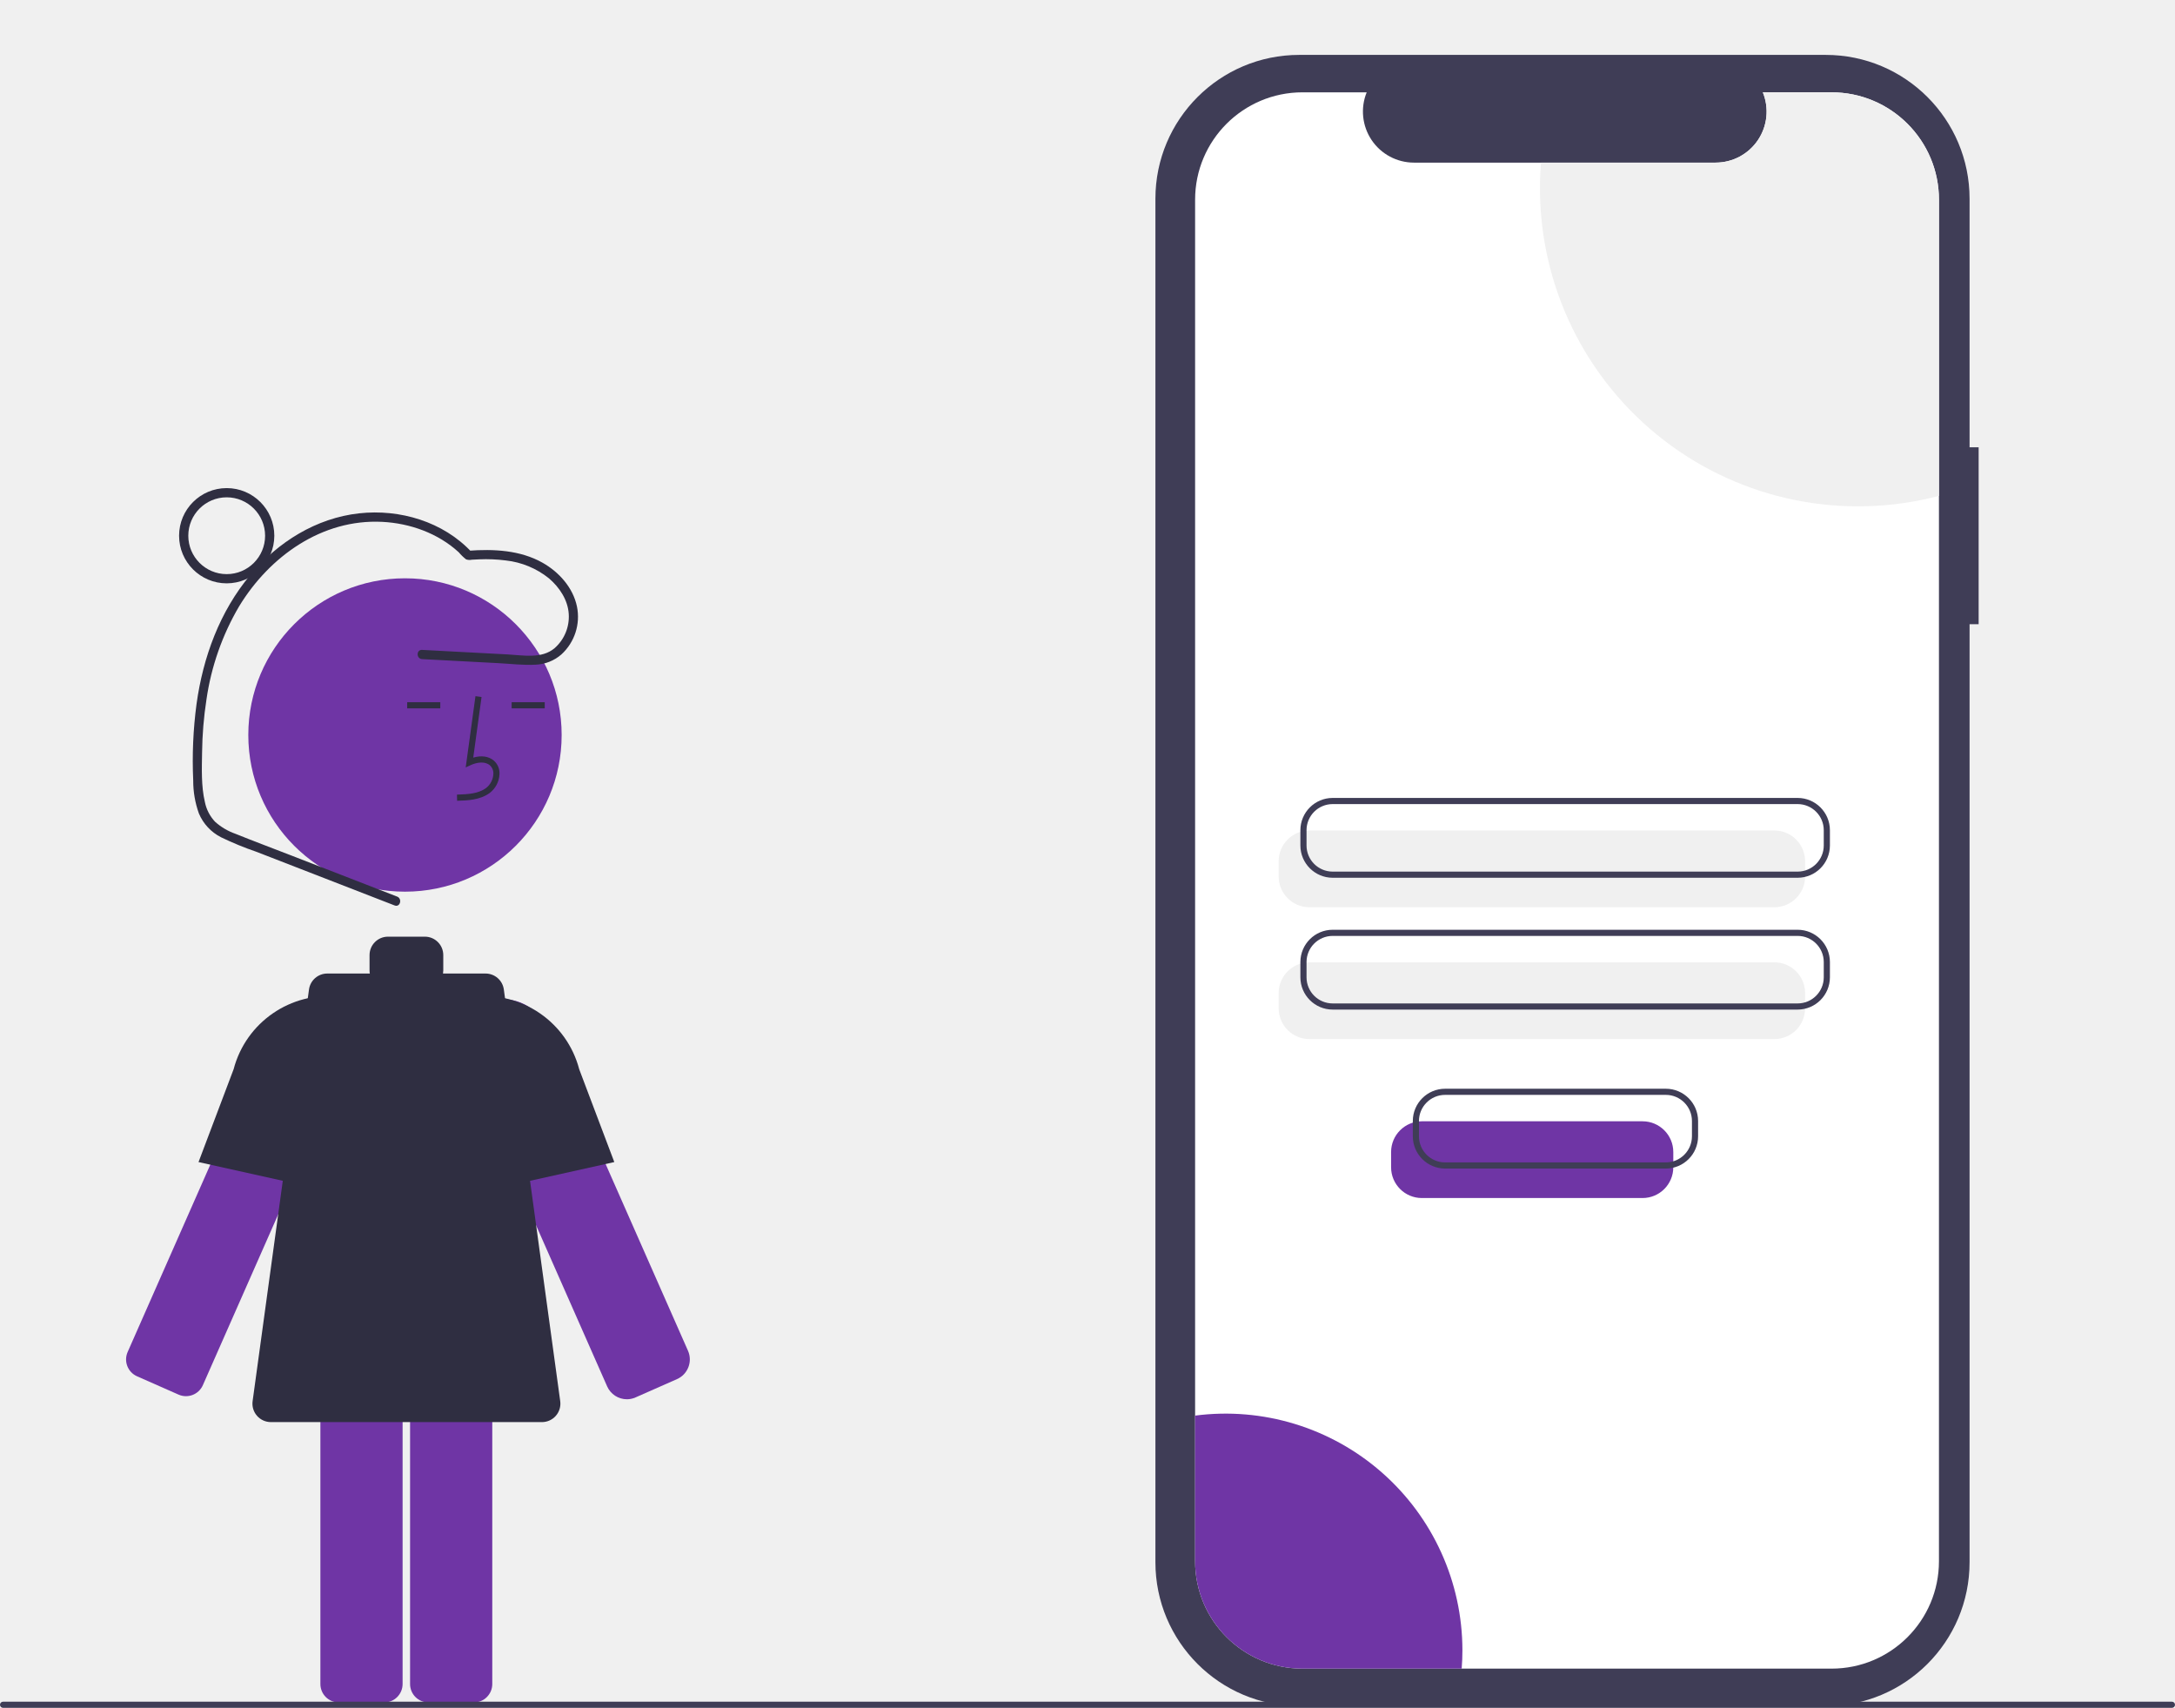
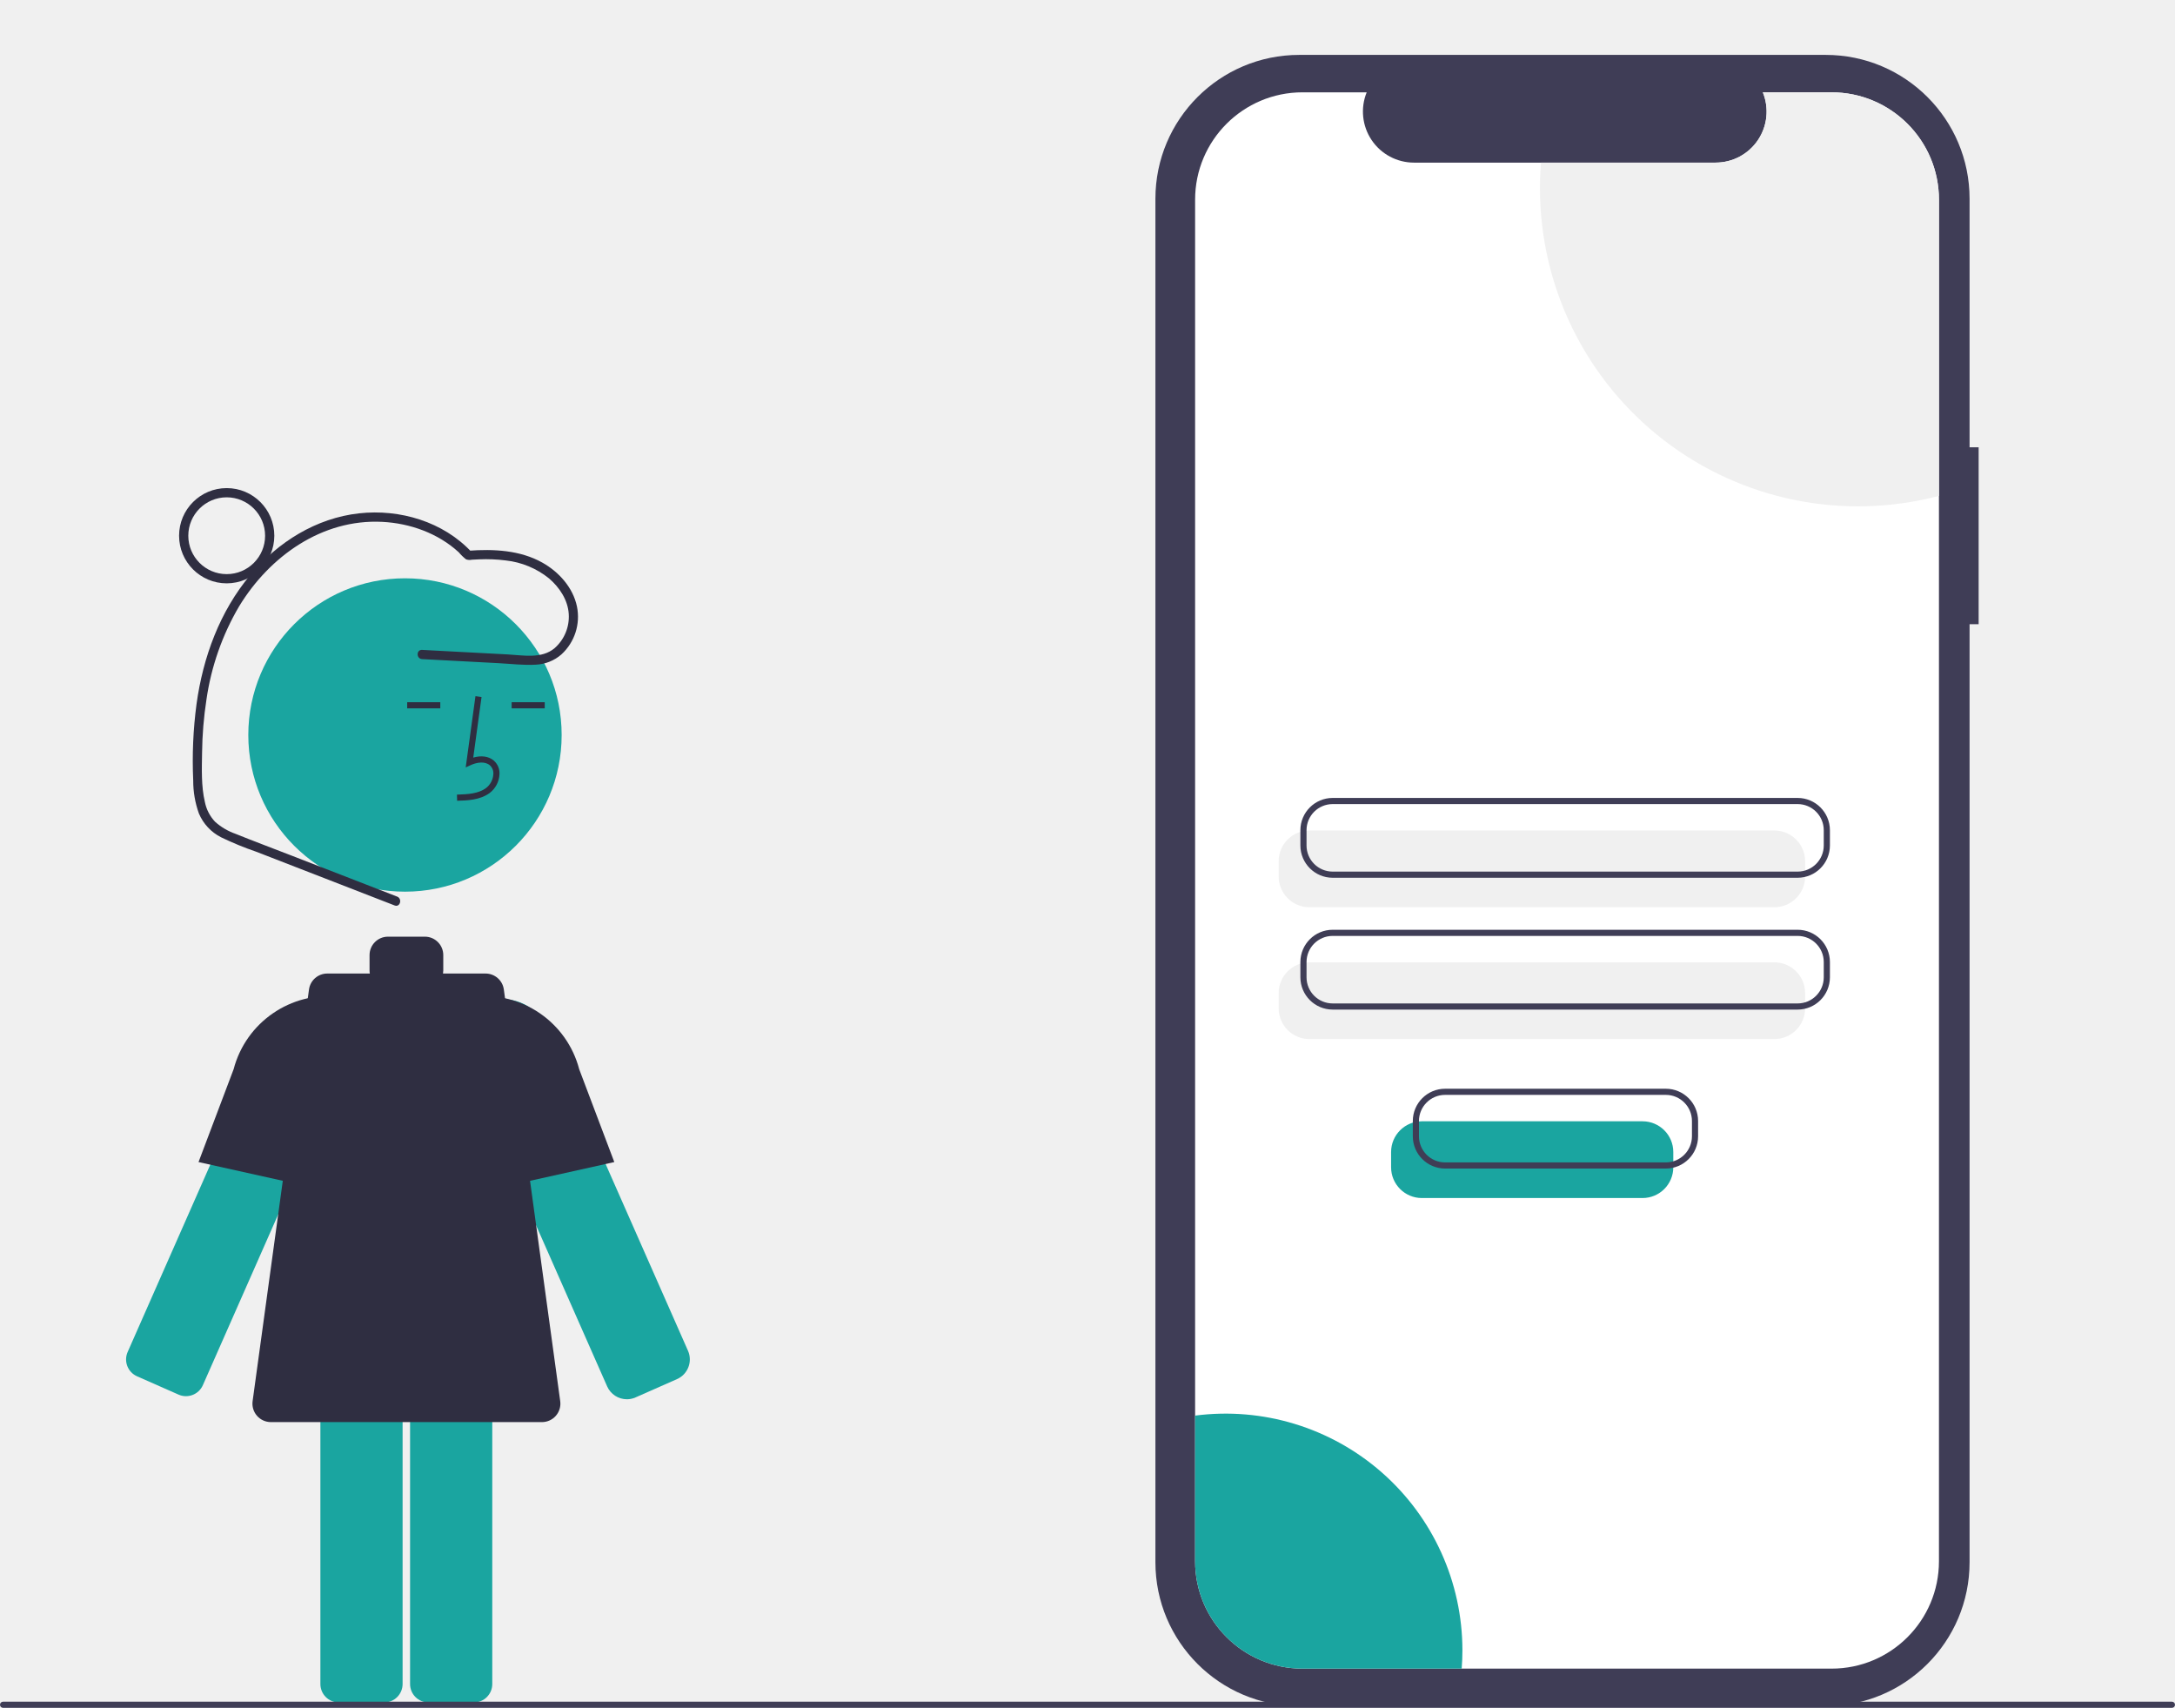
<svg xmlns="http://www.w3.org/2000/svg" data-name="Layer 1" width="708" height="555.867" viewBox="0 0 708 555.867">
-   <path id="b10fb2cf-c586-4c5f-9fbf-e678f5ffa3db-181" data-name="Path 133" d="M890.465,679.515a211.722,211.722,0,0,1-46.196,37.27c-.392.241-.79.467-1.189.7l-27.639-24.463c.29-.27.612-.572.958-.905C836.992,672.563,939.229,535.838,946.042,502.544,945.572,505.317,952.189,614.094,890.465,679.515Z" transform="translate(-246 -172.0663)" fill="#f0f0f0" />
-   <path id="a32c10c7-75df-4179-a648-6a8d2a687209-182" data-name="Path 134" d="M849.602,721.505c-.523.125-1.054.241-1.588.348l-20.735-18.353c.405-.141.879-.309,1.42-.496,8.897-3.15,35.394-12.66,61.764-23.492,28.334-11.644,56.533-24.8,62.598-33.227C951.76,648.244,911.686,707.622,849.602,721.505Z" transform="translate(-246 -172.0663)" fill="#f0f0f0" />
+   <path id="b10fb2cf-c586-4c5f-9fbf-e678f5ffa3db-38" data-name="Path 133" d="M890.465,679.515a211.722,211.722,0,0,1-46.196,37.27c-.392.241-.79.467-1.189.7l-27.639-24.463c.29-.27.612-.572.958-.905C836.992,672.563,939.229,535.838,946.042,502.544,945.572,505.317,952.189,614.094,890.465,679.515Z" transform="translate(-246 -172.0663)" fill="#f0f0f0" />
+   <path id="a32c10c7-75df-4179-a648-6a8d2a687209-39" data-name="Path 134" d="M849.602,721.505c-.523.125-1.054.241-1.588.348l-20.735-18.353c.405-.141.879-.309,1.42-.496,8.897-3.15,35.394-12.66,61.764-23.492,28.334-11.644,56.533-24.8,62.598-33.227C951.76,648.244,911.686,707.622,849.602,721.505Z" transform="translate(-246 -172.0663)" fill="#f0f0f0" />
  <path d="M890.082,317.646h-2.953V236.753a46.819,46.819,0,0,0-46.819-46.819H668.926a46.819,46.819,0,0,0-46.819,46.819v443.789a46.819,46.819,0,0,0,46.819,46.819H840.31a46.819,46.819,0,0,0,46.819-46.819V375.228h2.953Z" transform="translate(-246 -172.0663)" fill="#3f3d56" />
  <path d="M877.163,237.074V680.217a34.957,34.957,0,0,1-34.969,34.957H669.984a34.954,34.954,0,0,1-34.957-34.957V237.074a34.954,34.954,0,0,1,34.957-34.957h20.898a16.619,16.619,0,0,0,15.383,22.88h98.181a16.601,16.601,0,0,0,15.384-22.88H842.193A34.957,34.957,0,0,1,877.163,237.074Z" transform="translate(-246 -172.0663)" fill="#fff" />
  <path d="M823.595,467.355H672.228a10.011,10.011,0,0,1-10-10v-4.978a10.011,10.011,0,0,1,10-10h151.367a10.011,10.011,0,0,1,10,10v4.978A10.011,10.011,0,0,1,823.595,467.355Z" transform="translate(-246 -172.0663)" fill="#f0f0f0" />
  <path d="M823.595,510.262H672.228a10.011,10.011,0,0,1-10-10v-4.978a10.011,10.011,0,0,1,10-10h151.367a10.011,10.011,0,0,1,10,10v4.978A10.011,10.011,0,0,1,823.595,510.262Z" transform="translate(-246 -172.0663)" fill="#f0f0f0" />
  <path d="M831.166,457.759H679.8a10.512,10.512,0,0,1-10.5-10.5v-4.978a10.512,10.512,0,0,1,10.5-10.5h151.367a10.512,10.512,0,0,1,10.5,10.5v4.978A10.512,10.512,0,0,1,831.166,457.759Zm-151.367-23.978a8.51,8.51,0,0,0-8.5,8.5v4.978a8.51,8.51,0,0,0,8.5,8.5h151.367a8.51,8.51,0,0,0,8.5-8.5v-4.978a8.51,8.51,0,0,0-8.5-8.5Z" transform="translate(-246 -172.0663)" fill="#3f3d56" />
  <path d="M831.166,500.666H679.8a10.512,10.512,0,0,1-10.5-10.5V485.189a10.512,10.512,0,0,1,10.5-10.5h151.367a10.512,10.512,0,0,1,10.5,10.5v4.978A10.512,10.512,0,0,1,831.166,500.666ZM679.8,476.689a8.51,8.51,0,0,0-8.5,8.5v4.978a8.51,8.51,0,0,0,8.5,8.5h151.367a8.51,8.51,0,0,0,8.5-8.5V485.189a8.51,8.51,0,0,0-8.5-8.5Z" transform="translate(-246 -172.0663)" fill="#3f3d56" />
  <path d="M877.163,237.074V333.464A103.539,103.539,0,0,1,747.28,233.389q0-4.24.341-8.392h56.826a16.601,16.601,0,0,0,15.384-22.88H842.193A34.957,34.957,0,0,1,877.163,237.074Z" transform="translate(-246 -172.0663)" fill="#f0f0f0" />
-   <path d="M722.041,709.154c0,2.032-.076,4.038-.24,6.02H669.984a34.954,34.954,0,0,1-34.957-34.957v-47.4a77.073,77.073,0,0,1,87.013,76.337Z" transform="translate(-246 -172.0663)" fill="#6f35a5" />
-   <path d="M304.121,625.985a6.007,6.007,0,0,0,7.911-3.067l46.679-105.794a13.379,13.379,0,0,0-17.077-17.876h-0a13.199,13.199,0,0,0-6.75,5.78,13.649,13.649,0,0,0-.654,1.293l-46.679,105.794a6,6,0,0,0,3.067,7.912Z" transform="translate(-246 -172.0663)" fill="#6f35a5" />
+   <path d="M722.041,709.154c0,2.032-.076,4.038-.24,6.02H669.984a34.954,34.954,0,0,1-34.957-34.957v-47.4a77.073,77.073,0,0,1,87.013,76.337Z" transform="translate(-246 -172.0663)" fill="#1aa5a0" />
+   <path d="M304.121,625.985a6.007,6.007,0,0,0,7.911-3.067l46.679-105.794a13.379,13.379,0,0,0-17.077-17.876h-0a13.199,13.199,0,0,0-6.75,5.78,13.649,13.649,0,0,0-.654,1.293l-46.679,105.794a6,6,0,0,0,3.067,7.912Z" transform="translate(-246 -172.0663)" fill="#1aa5a0" />
  <path d="M356.795,560.557l-46.172-10.261,11.428-30.232a31.95,31.95,0,0,1,34.299-23.628l.445.049Z" transform="translate(-246 -172.0663)" fill="#2f2e41" />
-   <path d="M450.055,627.498a7.028,7.028,0,0,1-6.412-4.177L396.964,517.527a14.381,14.381,0,0,1,25.609-12.997v-0a14.618,14.618,0,0,1,.703,1.388l46.679,105.794a7,7,0,0,1-3.579,9.23l-13.961,6.16-.007-.016A6.944,6.944,0,0,1,450.055,627.498Z" transform="translate(-246 -172.0663)" fill="#6f35a5" />
-   <path d="M385.485,591.169a6.007,6.007,0,0,0-6,6V720.183a6.007,6.007,0,0,0,6,6H400.245a6.007,6.007,0,0,0,6-6V597.169a6.007,6.007,0,0,0-6-6Z" transform="translate(-246 -172.0663)" fill="#6f35a5" />
-   <path d="M356.293,591.169a6.007,6.007,0,0,0-6,6V720.183a6.007,6.007,0,0,0,6,6h14.76a6.007,6.007,0,0,0,6-6V597.169a6.007,6.007,0,0,0-6-6Z" transform="translate(-246 -172.0663)" fill="#6f35a5" />
-   <circle cx="131.828" cy="239.224" r="51" fill="#6f35a5" />
+   <path d="M450.055,627.498a7.028,7.028,0,0,1-6.412-4.177L396.964,517.527a14.381,14.381,0,0,1,25.609-12.997v-0a14.618,14.618,0,0,1,.703,1.388l46.679,105.794a7,7,0,0,1-3.579,9.23l-13.961,6.16-.007-.016A6.944,6.944,0,0,1,450.055,627.498Z" transform="translate(-246 -172.0663)" fill="#1aa5a0" />
+   <path d="M385.485,591.169a6.007,6.007,0,0,0-6,6V720.183a6.007,6.007,0,0,0,6,6H400.245a6.007,6.007,0,0,0,6-6V597.169a6.007,6.007,0,0,0-6-6Z" transform="translate(-246 -172.0663)" fill="#1aa5a0" />
+   <path d="M356.293,591.169a6.007,6.007,0,0,0-6,6V720.183a6.007,6.007,0,0,0,6,6h14.76a6.007,6.007,0,0,0,6-6V597.169a6.007,6.007,0,0,0-6-6Z" transform="translate(-246 -172.0663)" fill="#1aa5a0" />
+   <circle cx="131.828" cy="239.224" r="51" fill="#1aa5a0" />
  <path d="M394.8,432.699c3.306-.092,7.42-.207,10.59-2.522a8.133,8.133,0,0,0,3.2-6.073,5.471,5.471,0,0,0-1.86-4.493c-1.656-1.399-4.073-1.727-6.678-.961l2.699-19.726-1.981-.271L397.596,421.843l1.655-.759c1.918-.88,4.552-1.328,6.188.055a3.515,3.515,0,0,1,1.153,2.896,6.147,6.147,0,0,1-2.381,4.528c-2.467,1.802-5.746,2.034-9.466,2.138Z" transform="translate(-246 -172.0663)" fill="#2f2e41" />
  <rect x="166.55" y="228.559" width="10.772" height="2" fill="#2f2e41" />
  <rect x="132.55" y="228.559" width="10.772" height="2" fill="#2f2e41" />
  <path d="M428.362,628.119l-18.356-134a6,6,0,0,0-5.945-5.186H390.205a6.025,6.025,0,0,0,.09-1v-5a6,6,0,0,0-6-6h-12a6,6,0,0,0-6,6v5a6.025,6.025,0,0,0,.09,1H352.53a6,6,0,0,0-5.945,5.186l-18.356,134a6,6,0,0,0,5.944,6.814h88.244A6,6,0,0,0,428.362,628.119Z" transform="translate(-246 -172.0663)" fill="#2f2e41" />
  <path d="M399.795,560.557V496.486l.445-.049a31.961,31.961,0,0,1,34.315,23.68l11.411,30.18Z" transform="translate(-246 -172.0663)" fill="#2f2e41" />
  <path d="M375.26,463.882l-35.275-13.692c-5.768-2.239-11.569-4.41-17.307-6.726a19.726,19.726,0,0,1-6.662-3.926,13.09,13.09,0,0,1-3.321-6.427c-1.223-5.171-1.002-10.825-.915-16.102a122.699,122.699,0,0,1,1.422-17.241,83.286,83.286,0,0,1,10.65-30.38c9.893-16.232,26.937-28.444,46.543-27.469,9.077.451,18.206,3.708,24.949,9.914a15.751,15.751,0,0,0,2.355,2.282,3.268,3.268,0,0,0,1.876.126q1.234-.079,2.471-.121a51.043,51.043,0,0,1,8.566.359,27.121,27.121,0,0,1,14.13,5.867c3.37,2.899,6.112,6.992,6.395,11.54a13.66,13.66,0,0,1-4.614,11.151c-4.209,3.547-10.213,2.3-15.261,2.033l-18.494-.98-9.37-.496c-1.929-.102-1.924,2.898,0,3l24.905,1.319c4.002.212,8.127.732,12.132.492a13.574,13.574,0,0,0,8.333-3.352,16.628,16.628,0,0,0,5.037-15.601c-1.284-6.138-5.852-11.215-11.207-14.235-7.286-4.11-15.988-4.504-24.141-3.896l1.061.439c-9.222-9.898-23.349-14.077-36.61-12.615-14.002,1.544-26.456,9.356-35.404,20.038-9.976,11.909-15.413,26.76-17.527,42.03a139.839,139.839,0,0,0-1.082,24.88,31.35,31.35,0,0,0,1.852,10.751,15.39,15.39,0,0,0,7.225,7.746,103.398,103.398,0,0,0,11.468,4.711L342.436,454.344l25.528,9.909,6.498,2.522c1.801.699,2.581-2.201.798-2.893Z" transform="translate(-246 -172.0663)" fill="#2f2e41" />
  <path d="M319.795,361.934a15.5,15.5,0,1,1,15.5-15.5A15.517,15.517,0,0,1,319.795,361.934Zm0-28a12.5,12.5,0,1,0,12.5,12.5A12.514,12.514,0,0,0,319.795,333.934Z" transform="translate(-246 -172.0663)" fill="#2f2e41" />
  <rect x="528.177" y="440.815" width="42.237" height="42.237" transform="translate(147.6141 -410.7547) rotate(37.40978)" fill="#f0f0f0" />
  <path d="M389.295,228.934a33.949,33.949,0,0,1,27.277,13.702l19.59-25.614-58.779-44.956-44.956,58.779,25.333,19.376A34.003,34.003,0,0,1,389.295,228.934Z" transform="translate(-246 -172.0663)" fill="#f0f0f0" />
  <path d="M953,727.934H247a1,1,0,0,1,0-2H953a1,1,0,0,1,0,2Z" transform="translate(-246 -172.0663)" fill="#3f3d56" />
-   <path d="M780.687,562.003H708.825a10.011,10.011,0,0,1-10-10v-4.978a10.011,10.011,0,0,1,10-10h71.862a10.011,10.011,0,0,1,10,10v4.978A10.011,10.011,0,0,1,780.687,562.003Z" transform="translate(-246 -172.0663)" fill="#6f35a5" />
+   <path d="M780.687,562.003H708.825a10.011,10.011,0,0,1-10-10v-4.978a10.011,10.011,0,0,1,10-10h71.862a10.011,10.011,0,0,1,10,10v4.978A10.011,10.011,0,0,1,780.687,562.003Z" transform="translate(-246 -172.0663)" fill="#1aa5a0" />
  <path d="M788.259,552.407H716.397a10.512,10.512,0,0,1-10.5-10.5v-4.978a10.512,10.512,0,0,1,10.5-10.5h71.862a10.512,10.512,0,0,1,10.5,10.5v4.978A10.512,10.512,0,0,1,788.259,552.407Zm-71.862-23.978a8.51,8.51,0,0,0-8.5,8.5v4.978a8.51,8.51,0,0,0,8.5,8.5h71.862a8.51,8.51,0,0,0,8.5-8.5v-4.978a8.51,8.51,0,0,0-8.5-8.5Z" transform="translate(-246 -172.0663)" fill="#3f3d56" />
</svg>
